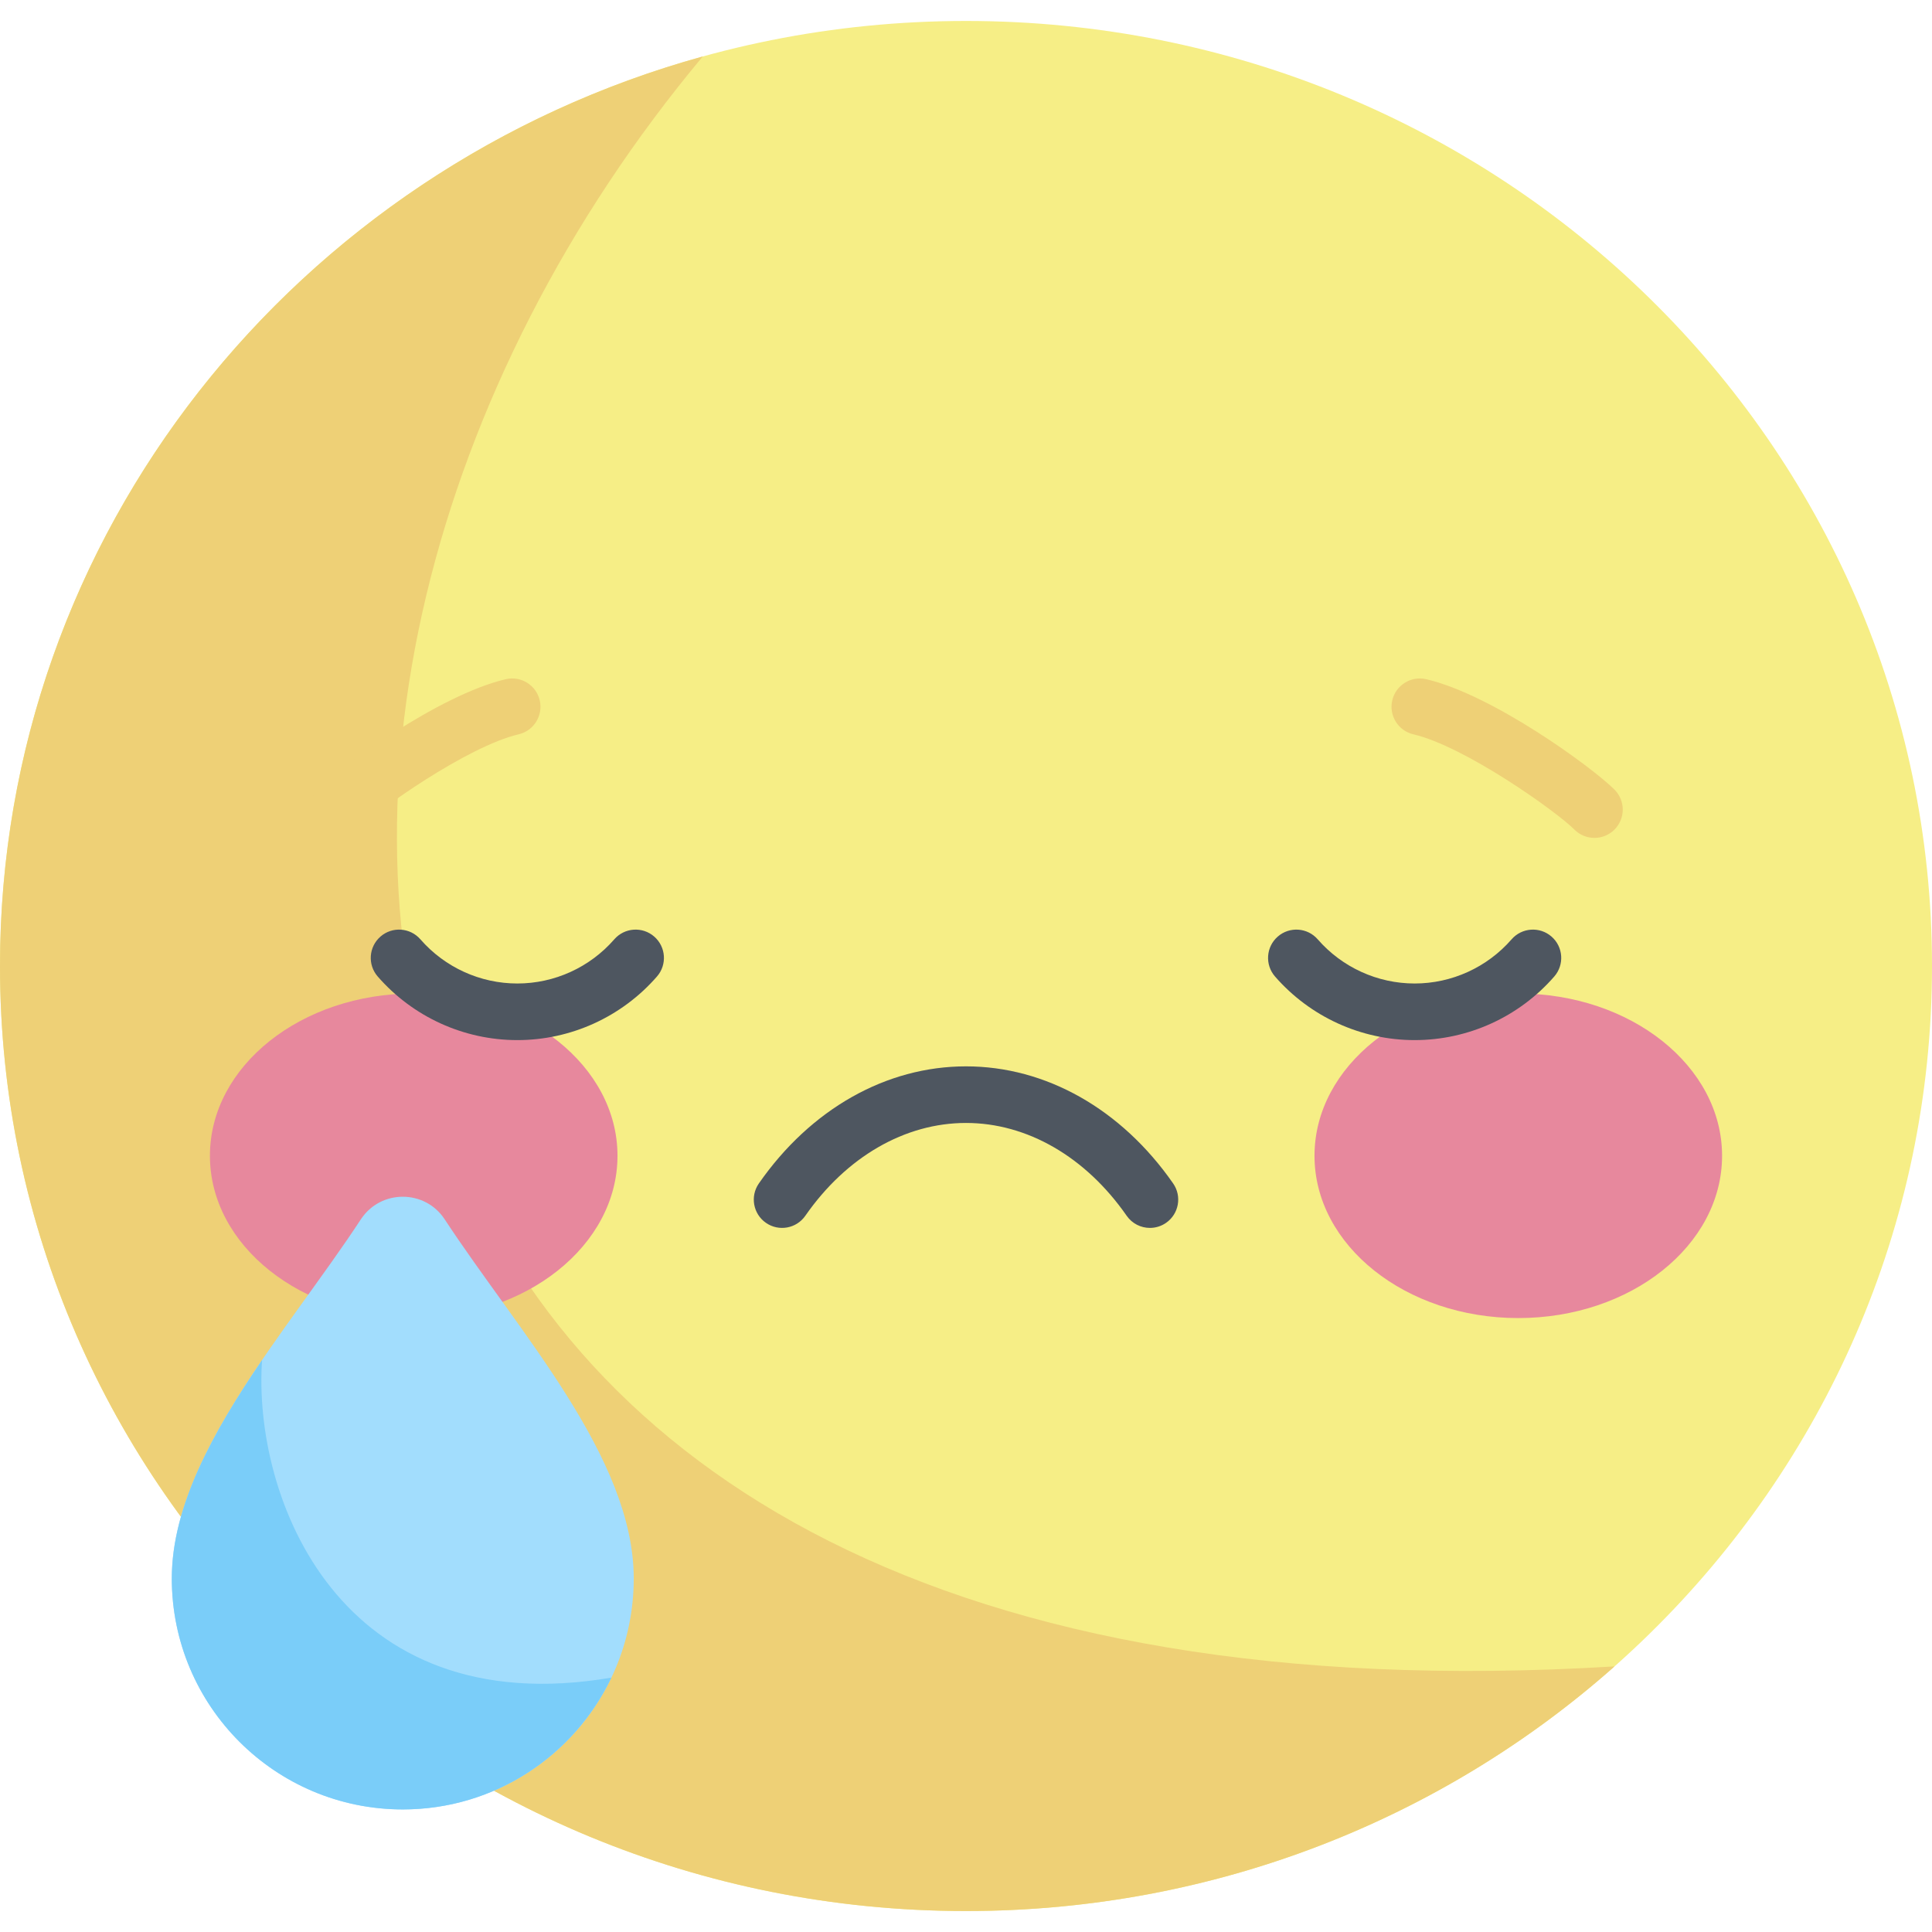
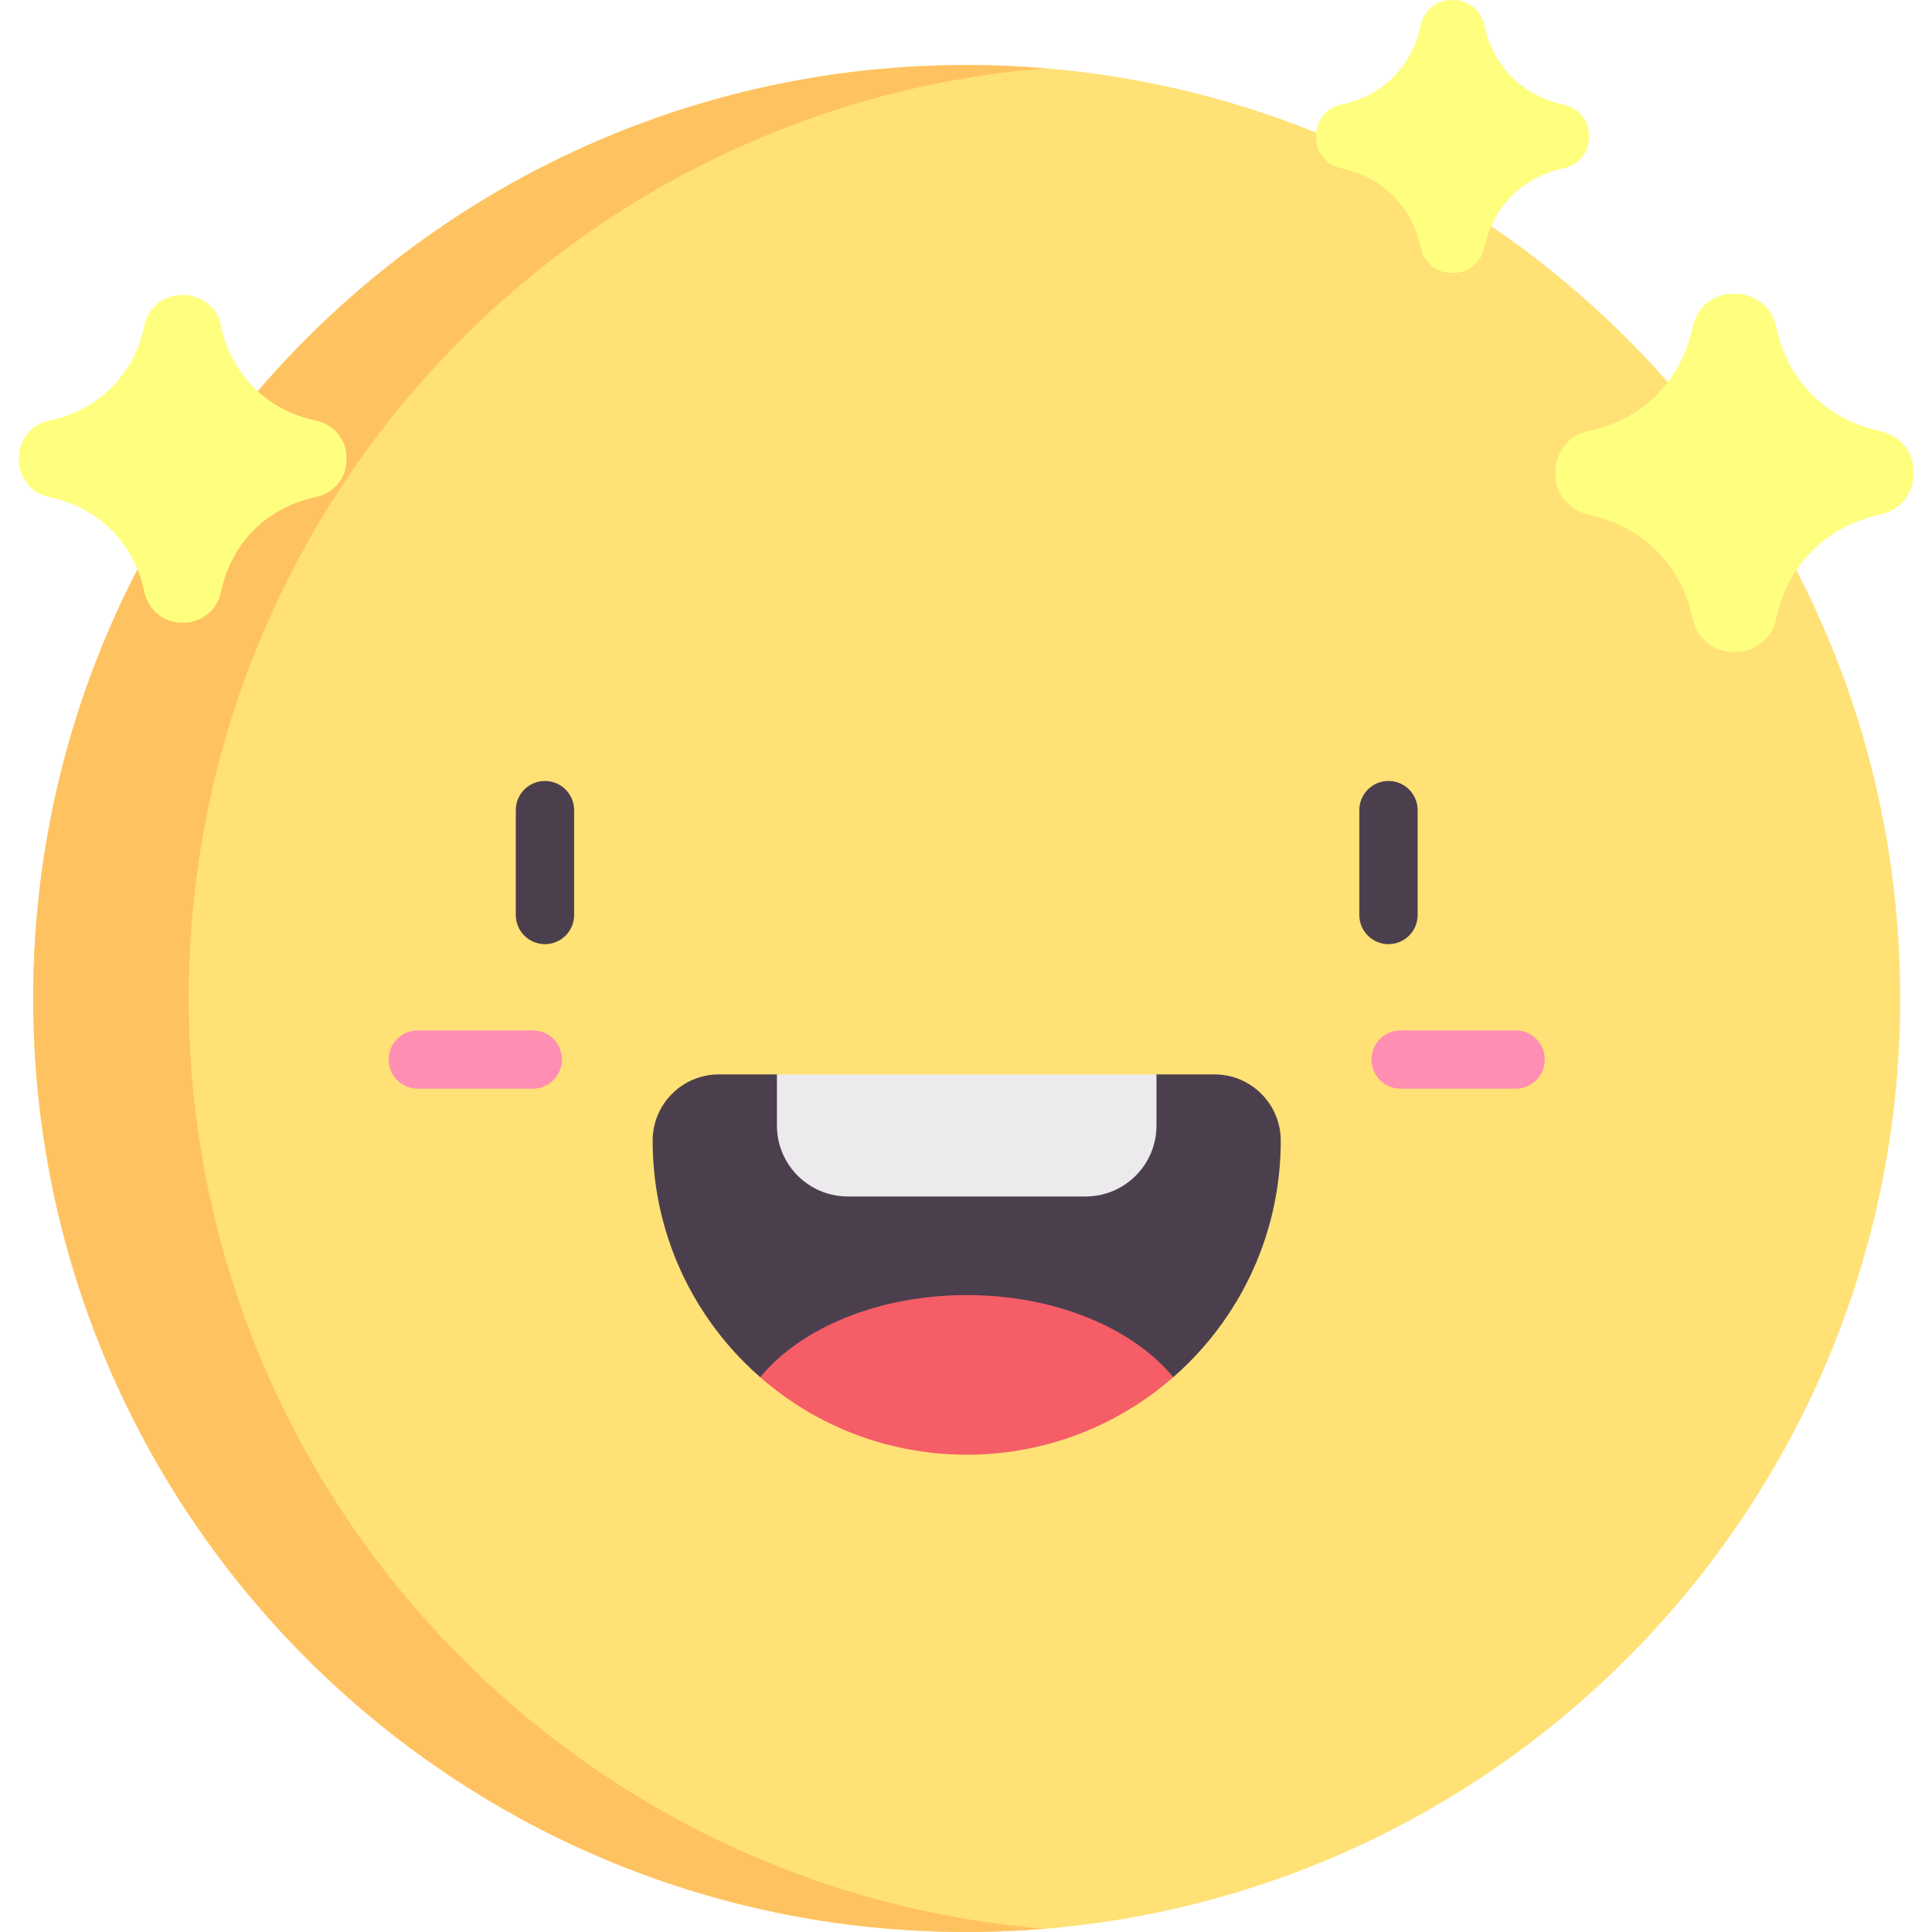
- <svg xmlns="http://www.w3.org/2000/svg" id="Capa_1" enable-background="new 0 0 512 512" height="512" viewBox="0 0 512 512" width="512">
-   <g>
-     <ellipse cx="256" cy="256" fill="#f6ee86" rx="256" ry="250.445" />
-     <path d="m427.868 441.615c-355.426 21.699-386.312-253.396-241.631-426.649-107.482 29.711-186.237 126.374-186.237 241.034 0 138.317 114.615 250.445 256 250.445 66.146 0 126.436-24.545 171.868-64.83z" fill="#eed076" />
-     <g>
-       <g>
-         <g>
-           <g>
-             <ellipse cx="109.637" cy="306.295" fill="#e7889d" rx="54.005" ry="43.007" />
-           </g>
-           <g>
-             <ellipse cx="402.362" cy="306.295" fill="#e7889d" rx="54.005" ry="43.007" />
-           </g>
-         </g>
-       </g>
-       <g fill="#4e5660">
-         <path d="m304.744 325.408c-2.373 0-4.706-1.122-6.163-3.217-10.875-15.631-26.396-24.597-42.581-24.597s-31.706 8.965-42.581 24.597c-2.364 3.4-7.036 4.24-10.439 1.874-3.4-2.366-4.239-7.04-1.873-10.44 13.72-19.72 33.728-31.03 54.894-31.03s41.174 11.31 54.894 31.03c2.366 3.4 1.527 8.074-1.873 10.44-1.306.907-2.8 1.343-4.278 1.343z" />
-         <path d="m137.102 275.638c-14.181 0-27.667-6.143-37.001-16.853-2.722-3.123-2.396-7.86.727-10.582 3.122-2.722 7.859-2.397 10.582.726 6.484 7.44 15.849 11.708 25.692 11.708 9.844 0 19.208-4.268 25.692-11.708 2.722-3.123 7.46-3.448 10.582-.726 3.123 2.721 3.448 7.459.727 10.582-9.333 10.71-22.82 16.853-37.001 16.853z" />
-         <path d="m374.897 275.638c-14.181 0-27.667-6.143-37.001-16.853-2.722-3.123-2.397-7.86.726-10.582 3.121-2.722 7.859-2.397 10.582.726 6.484 7.44 15.849 11.708 25.692 11.708 9.844 0 19.208-4.268 25.692-11.708 2.722-3.123 7.46-3.448 10.582-.726 3.123 2.721 3.448 7.459.727 10.582-9.332 10.71-22.819 16.853-37 16.853z" />
-       </g>
-     </g>
-     <path d="m422.545 222.052c-1.919 0-3.839-.732-5.303-2.196-4.974-4.973-29.128-22.09-42.678-25.251-4.034-.941-6.541-4.974-5.6-9.008s4.974-6.541 9.008-5.6c17.649 4.118 43.97 23.347 49.875 29.251 2.93 2.929 2.93 7.678.001 10.607-1.464 1.465-3.384 2.197-5.303 2.197z" fill="#eed076" />
-     <path d="m89.455 222.052c-1.92 0-3.839-.732-5.304-2.197-2.929-2.929-2.929-7.678.001-10.607 5.905-5.904 32.226-25.133 49.875-29.251 4.032-.942 8.066 1.565 9.008 5.6.941 4.034-1.566 8.067-5.6 9.008-13.55 3.162-37.704 20.278-42.678 25.251-1.463 1.464-3.383 2.196-5.302 2.196z" fill="#eed076" />
-     <path d="m45.532 418.31c0-32.072 30.481-65.275 50.094-95.165 5.248-7.998 16.981-7.998 22.228 0 19.612 29.89 50.094 63.093 50.094 95.165 0 33.804-27.404 61.208-61.208 61.208s-61.208-27.404-61.208-61.208z" fill="#a2ddfd" />
-     <path d="m162.027 444.589c-72.186 12.315-95.099-47.842-92.577-84.165-12.984 19.065-23.919 38.677-23.919 57.886 0 33.804 27.404 61.208 61.208 61.208 24.397-.001 45.454-14.277 55.288-34.929z" fill="#7acdf9" />
+ <svg xmlns="http://www.w3.org/2000/svg" height="512pt" viewBox="-5 0 512 512" width="512pt">
+   <path d="m498.574 264.617c0 136.625-110.758 247.383-247.387 247.383-136.625 0-247.383-110.758-247.383-247.383 0-136.629 110.758-247.387 247.383-247.387 136.629 0 247.387 110.758 247.387 247.387zm0 0" fill="#ffe176" />
+   <path d="m45.012 264.617c0-129.688 99.797-236.055 226.781-246.523-6.797-.562-13.664-.863-20.605-.863-136.625 0-247.383 110.758-247.383 247.387 0 136.625 110.758 247.383 247.383 247.383 6.941 0 13.809-.301 20.605-.859-126.984-10.473-226.781-116.836-226.781-246.523zm0 0" fill="#ffc261" />
+   <path d="m139.418 250.211c-4.27 0-7.727-3.457-7.727-7.727v-27.793c0-4.266 3.457-7.727 7.727-7.727 4.266 0 7.727 3.461 7.727 7.727v27.793c0 4.27-3.461 7.727-7.727 7.727zm0 0" fill="#4b3f4e" />
+   <path d="m136.195 288.512h-30.465c-4.266 0-7.727-3.457-7.727-7.723 0-4.27 3.461-7.727 7.727-7.727h30.465c4.266 0 7.727 3.457 7.727 7.727 0 4.266-3.461 7.723-7.727 7.723zm0 0" fill="#ff8eb3" />
+   <path d="m362.961 250.211c-4.266 0-7.727-3.457-7.727-7.727v-27.793c0-4.266 3.461-7.727 7.727-7.727 4.27 0 7.727 3.461 7.727 7.727v27.793c0 4.27-3.457 7.727-7.727 7.727zm0 0" fill="#4b3f4e" />
+   <path d="m396.645 288.512h-30.461c-4.27 0-7.727-3.457-7.727-7.723 0-4.27 3.457-7.727 7.727-7.727h30.461c4.27 0 7.727 3.457 7.727 7.727 0 4.266-3.457 7.723-7.727 7.723zm0 0" fill="#ff8eb3" />
+   <path d="m305.918 364.969c1.422-1.234 2.793-2.516 4.117-3.84 15.066-15.059 24.379-35.867 24.379-58.848 0-4.84-1.965-9.234-5.145-12.406-3.172-3.18-7.566-5.145-12.41-5.145h-15.379l-50.293 16.172-50.289-16.172h-15.383c-9.695 0-17.555 7.859-17.555 17.551 0 22.98 9.316 43.789 24.383 58.844 1.324 1.328 2.691 2.605 4.113 3.844zm0 0" fill="#4b3f4e" />
+   <path d="m305.918 364.969c-14.621 12.801-33.77 20.539-54.73 20.539s-40.109-7.738-54.73-20.539c10.691-12.98 31.195-21.762 54.73-21.762s44.039 8.781 54.73 21.762zm0 0" fill="#f55d67" />
+   <path d="m301.48 284.73v13.559c0 10.375-8.414 18.789-18.793 18.789h-63c-10.379 0-18.793-8.414-18.793-18.789v-13.559zm0 0" fill="#eceaec" />
+   <g fill="#ffff7f">
+     <path d="m33.277 86.254c-2.727 12.949-12.086 22.492-25.348 25.234-4.629.957-7.93 5.062-7.93 9.891v.531c0 4.742 3.328 8.828 7.973 9.793 13.234 2.758 22.574 12.289 25.301 25.215.984 4.652 4.93 8.07 9.809 8.07h.633c4.727 0 8.828-3.301 9.785-7.93 2.742-13.258 12.285-22.613 25.223-25.344 4.652-.984 8.07-4.93 8.07-9.684v-.879c0-4.754-3.418-8.699-8.07-9.684-12.938-2.73-22.48-12.086-25.223-25.344-.957-4.629-5.059-7.93-9.906-7.93h-.637c-4.746 0-8.699 3.414-9.68 8.059zm0 0" />
+     <path d="m443.574 86.66c-2.984 14.16-13.215 24.598-27.719 27.598-5.059 1.047-8.672 5.535-8.672 10.812v.586c0 5.184 3.641 9.652 8.719 10.711 14.473 3.012 24.684 13.438 27.672 27.574 1.07 5.082 5.391 8.824 10.723 8.824h.691c5.168 0 9.656-3.609 10.703-8.672 2.996-14.5 13.43-24.73 27.582-27.719 5.086-1.07 8.824-5.391 8.824-10.586v-.961c0-5.199-3.738-9.516-8.824-10.59-14.152-2.988-24.582-13.215-27.582-27.719-1.047-5.059-5.535-8.668-10.836-8.668h-.695c-5.191 0-9.516 3.73-10.586 8.809zm0 0" />
+     <path d="m371.5 6.715c-2.273 10.789-10.07 18.742-21.121 21.027-3.855.797-6.609 4.215-6.609 8.238v.445c0 3.949 2.777 7.355 6.645 8.16 11.027 2.297 18.809 10.242 21.082 21.012.82 3.875 4.109 6.723 8.172 6.723h.531c3.938 0 7.355-2.75 8.152-6.605 2.285-11.047 10.234-18.844 21.016-21.121 3.875-.816 6.727-4.109 6.727-8.066v-.734c0-3.961-2.852-7.25-6.727-8.066-10.781-2.277-18.73-10.074-21.016-21.121-.797-3.855-4.215-6.605-8.258-6.605h-.527c-3.957 0-7.25 2.844-8.066 6.715zm0 0" />
  </g>
</svg>
